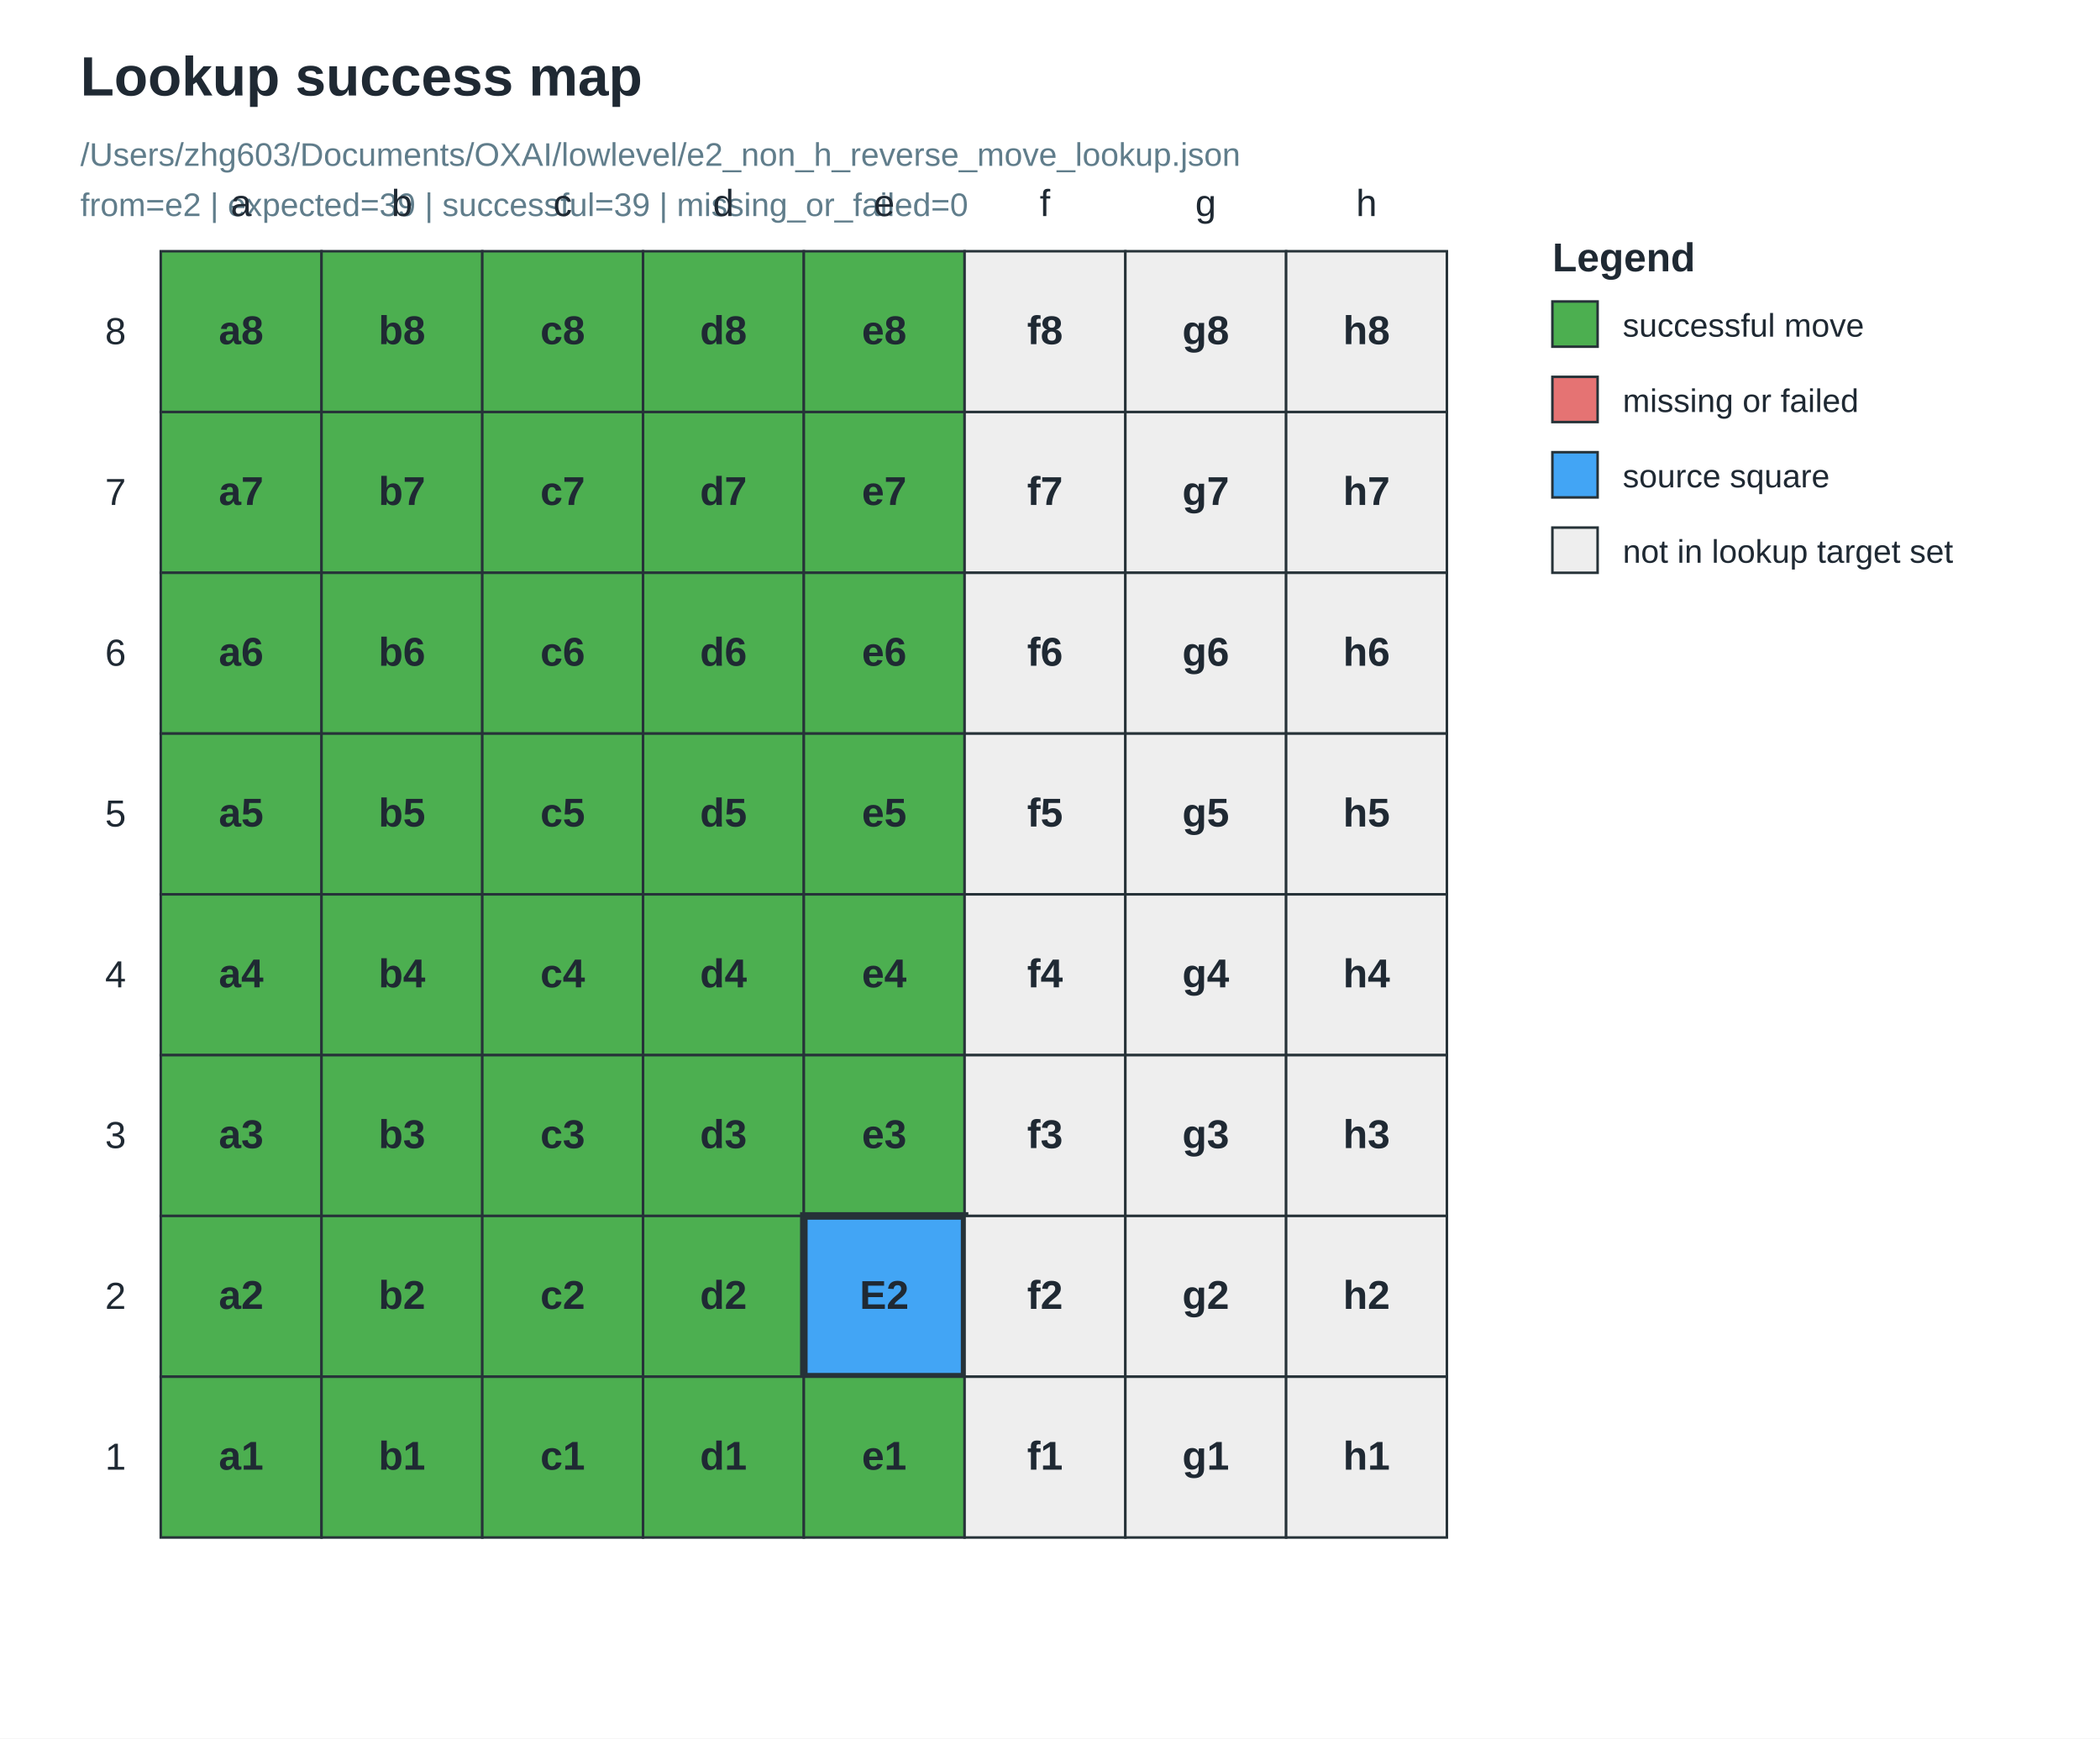
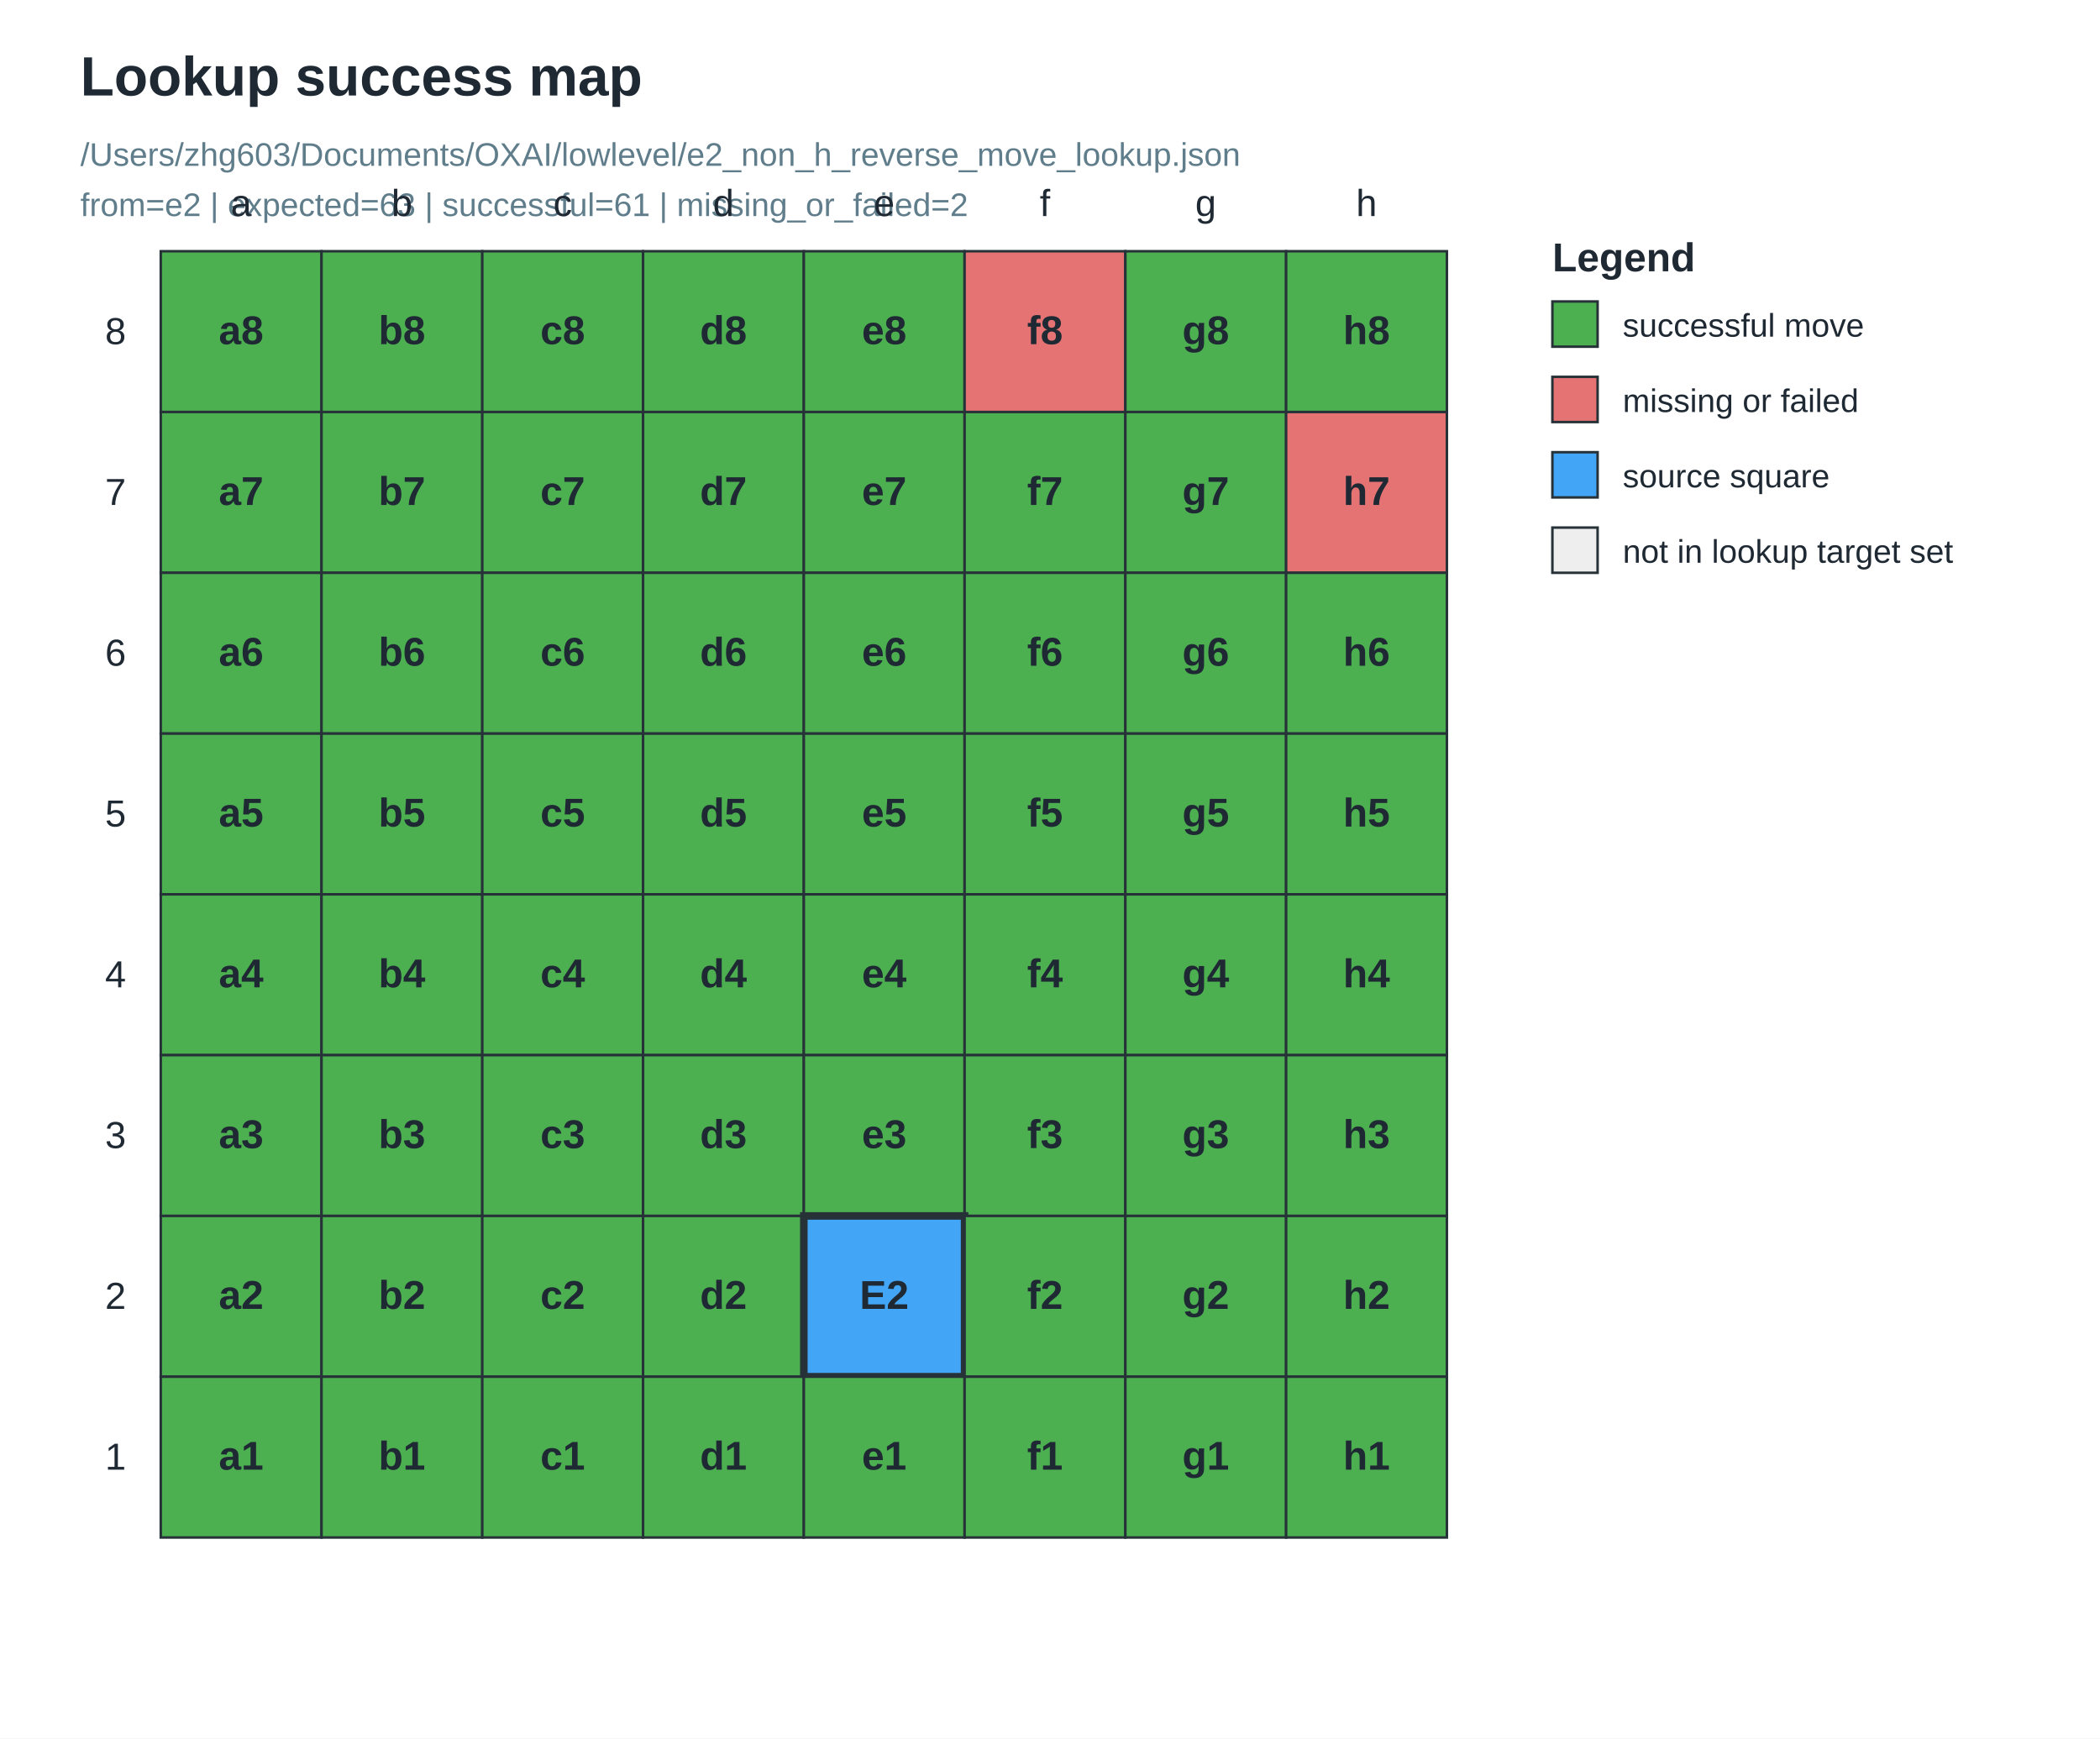
<svg xmlns="http://www.w3.org/2000/svg" width="836" height="692" viewBox="0 0 836 692">
  <rect width="100%" height="100%" fill="white" />
  <text x="32" y="38" font-family="Arial, sans-serif" font-size="22" font-weight="700" fill="#1f2933">Lookup success map</text>
  <text x="32" y="66" font-family="Arial, sans-serif" font-size="13" fill="#607d8b">/Users/zhg603/Documents/OXAI/lowlevel/e2_non_h_reverse_move_lookup.json</text>
-   <text x="32" y="86" font-family="Arial, sans-serif" font-size="13" fill="#607d8b">from=e2 | expected=39 | successful=39 | missing_or_failed=0</text>
+   <text x="32" y="86" font-family="Arial, sans-serif" font-size="13" fill="#607d8b">from=e2 | expected=63 | successful=61 | missing_or_failed=2</text>
  <text x="96.0" y="86" text-anchor="middle" font-family="Arial, sans-serif" font-size="15" fill="#1f2933">a</text>
  <text x="160.0" y="86" text-anchor="middle" font-family="Arial, sans-serif" font-size="15" fill="#1f2933">b</text>
  <text x="224.0" y="86" text-anchor="middle" font-family="Arial, sans-serif" font-size="15" fill="#1f2933">c</text>
  <text x="288.0" y="86" text-anchor="middle" font-family="Arial, sans-serif" font-size="15" fill="#1f2933">d</text>
  <text x="352.0" y="86" text-anchor="middle" font-family="Arial, sans-serif" font-size="15" fill="#1f2933">e</text>
  <text x="416.0" y="86" text-anchor="middle" font-family="Arial, sans-serif" font-size="15" fill="#1f2933">f</text>
  <text x="480.0" y="86" text-anchor="middle" font-family="Arial, sans-serif" font-size="15" fill="#1f2933">g</text>
  <text x="544.0" y="86" text-anchor="middle" font-family="Arial, sans-serif" font-size="15" fill="#1f2933">h</text>
  <text x="46" y="137.0" text-anchor="middle" font-family="Arial, sans-serif" font-size="15" fill="#1f2933">8</text>
  <text x="46" y="201.0" text-anchor="middle" font-family="Arial, sans-serif" font-size="15" fill="#1f2933">7</text>
  <text x="46" y="265.0" text-anchor="middle" font-family="Arial, sans-serif" font-size="15" fill="#1f2933">6</text>
  <text x="46" y="329.0" text-anchor="middle" font-family="Arial, sans-serif" font-size="15" fill="#1f2933">5</text>
  <text x="46" y="393.0" text-anchor="middle" font-family="Arial, sans-serif" font-size="15" fill="#1f2933">4</text>
  <text x="46" y="457.0" text-anchor="middle" font-family="Arial, sans-serif" font-size="15" fill="#1f2933">3</text>
  <text x="46" y="521.0" text-anchor="middle" font-family="Arial, sans-serif" font-size="15" fill="#1f2933">2</text>
  <text x="46" y="585.0" text-anchor="middle" font-family="Arial, sans-serif" font-size="15" fill="#1f2933">1</text>
  <rect x="64" y="100" width="64" height="64" fill="#4caf50" stroke="#263238" stroke-width="1">
</rect>
  <text x="96.0" y="137.0" text-anchor="middle" font-family="Arial, sans-serif" font-size="16" font-weight="700" fill="#1f2933">a8</text>
  <rect x="128" y="100" width="64" height="64" fill="#4caf50" stroke="#263238" stroke-width="1">
</rect>
  <text x="160.0" y="137.0" text-anchor="middle" font-family="Arial, sans-serif" font-size="16" font-weight="700" fill="#1f2933">b8</text>
  <rect x="192" y="100" width="64" height="64" fill="#4caf50" stroke="#263238" stroke-width="1">
</rect>
  <text x="224.0" y="137.0" text-anchor="middle" font-family="Arial, sans-serif" font-size="16" font-weight="700" fill="#1f2933">c8</text>
  <rect x="256" y="100" width="64" height="64" fill="#4caf50" stroke="#263238" stroke-width="1">
</rect>
  <text x="288.0" y="137.0" text-anchor="middle" font-family="Arial, sans-serif" font-size="16" font-weight="700" fill="#1f2933">d8</text>
  <rect x="320" y="100" width="64" height="64" fill="#4caf50" stroke="#263238" stroke-width="1">
</rect>
  <text x="352.0" y="137.0" text-anchor="middle" font-family="Arial, sans-serif" font-size="16" font-weight="700" fill="#1f2933">e8</text>
-   <rect x="384" y="100" width="64" height="64" fill="#eeeeee" stroke="#263238" stroke-width="1">
+   <rect x="384" y="100" width="64" height="64" fill="#e57373" stroke="#263238" stroke-width="1">
</rect>
  <text x="416.0" y="137.0" text-anchor="middle" font-family="Arial, sans-serif" font-size="16" font-weight="700" fill="#1f2933">f8</text>
-   <rect x="448" y="100" width="64" height="64" fill="#eeeeee" stroke="#263238" stroke-width="1">
+   <rect x="448" y="100" width="64" height="64" fill="#4caf50" stroke="#263238" stroke-width="1">
</rect>
  <text x="480.0" y="137.0" text-anchor="middle" font-family="Arial, sans-serif" font-size="16" font-weight="700" fill="#1f2933">g8</text>
-   <rect x="512" y="100" width="64" height="64" fill="#eeeeee" stroke="#263238" stroke-width="1">
+   <rect x="512" y="100" width="64" height="64" fill="#4caf50" stroke="#263238" stroke-width="1">
</rect>
  <text x="544.0" y="137.0" text-anchor="middle" font-family="Arial, sans-serif" font-size="16" font-weight="700" fill="#1f2933">h8</text>
  <rect x="64" y="164" width="64" height="64" fill="#4caf50" stroke="#263238" stroke-width="1">
</rect>
  <text x="96.0" y="201.0" text-anchor="middle" font-family="Arial, sans-serif" font-size="16" font-weight="700" fill="#1f2933">a7</text>
  <rect x="128" y="164" width="64" height="64" fill="#4caf50" stroke="#263238" stroke-width="1">
</rect>
  <text x="160.0" y="201.0" text-anchor="middle" font-family="Arial, sans-serif" font-size="16" font-weight="700" fill="#1f2933">b7</text>
  <rect x="192" y="164" width="64" height="64" fill="#4caf50" stroke="#263238" stroke-width="1">
</rect>
  <text x="224.0" y="201.0" text-anchor="middle" font-family="Arial, sans-serif" font-size="16" font-weight="700" fill="#1f2933">c7</text>
  <rect x="256" y="164" width="64" height="64" fill="#4caf50" stroke="#263238" stroke-width="1">
</rect>
  <text x="288.0" y="201.0" text-anchor="middle" font-family="Arial, sans-serif" font-size="16" font-weight="700" fill="#1f2933">d7</text>
  <rect x="320" y="164" width="64" height="64" fill="#4caf50" stroke="#263238" stroke-width="1">
</rect>
  <text x="352.0" y="201.0" text-anchor="middle" font-family="Arial, sans-serif" font-size="16" font-weight="700" fill="#1f2933">e7</text>
-   <rect x="384" y="164" width="64" height="64" fill="#eeeeee" stroke="#263238" stroke-width="1">
+   <rect x="384" y="164" width="64" height="64" fill="#4caf50" stroke="#263238" stroke-width="1">
</rect>
  <text x="416.0" y="201.0" text-anchor="middle" font-family="Arial, sans-serif" font-size="16" font-weight="700" fill="#1f2933">f7</text>
-   <rect x="448" y="164" width="64" height="64" fill="#eeeeee" stroke="#263238" stroke-width="1">
+   <rect x="448" y="164" width="64" height="64" fill="#4caf50" stroke="#263238" stroke-width="1">
</rect>
  <text x="480.0" y="201.0" text-anchor="middle" font-family="Arial, sans-serif" font-size="16" font-weight="700" fill="#1f2933">g7</text>
-   <rect x="512" y="164" width="64" height="64" fill="#eeeeee" stroke="#263238" stroke-width="1">
+   <rect x="512" y="164" width="64" height="64" fill="#e57373" stroke="#263238" stroke-width="1">
</rect>
  <text x="544.0" y="201.0" text-anchor="middle" font-family="Arial, sans-serif" font-size="16" font-weight="700" fill="#1f2933">h7</text>
  <rect x="64" y="228" width="64" height="64" fill="#4caf50" stroke="#263238" stroke-width="1">
</rect>
  <text x="96.0" y="265.0" text-anchor="middle" font-family="Arial, sans-serif" font-size="16" font-weight="700" fill="#1f2933">a6</text>
  <rect x="128" y="228" width="64" height="64" fill="#4caf50" stroke="#263238" stroke-width="1">
</rect>
  <text x="160.0" y="265.0" text-anchor="middle" font-family="Arial, sans-serif" font-size="16" font-weight="700" fill="#1f2933">b6</text>
  <rect x="192" y="228" width="64" height="64" fill="#4caf50" stroke="#263238" stroke-width="1">
</rect>
  <text x="224.0" y="265.0" text-anchor="middle" font-family="Arial, sans-serif" font-size="16" font-weight="700" fill="#1f2933">c6</text>
  <rect x="256" y="228" width="64" height="64" fill="#4caf50" stroke="#263238" stroke-width="1">
</rect>
  <text x="288.0" y="265.0" text-anchor="middle" font-family="Arial, sans-serif" font-size="16" font-weight="700" fill="#1f2933">d6</text>
  <rect x="320" y="228" width="64" height="64" fill="#4caf50" stroke="#263238" stroke-width="1">
</rect>
  <text x="352.0" y="265.0" text-anchor="middle" font-family="Arial, sans-serif" font-size="16" font-weight="700" fill="#1f2933">e6</text>
-   <rect x="384" y="228" width="64" height="64" fill="#eeeeee" stroke="#263238" stroke-width="1">
+   <rect x="384" y="228" width="64" height="64" fill="#4caf50" stroke="#263238" stroke-width="1">
</rect>
  <text x="416.0" y="265.0" text-anchor="middle" font-family="Arial, sans-serif" font-size="16" font-weight="700" fill="#1f2933">f6</text>
-   <rect x="448" y="228" width="64" height="64" fill="#eeeeee" stroke="#263238" stroke-width="1">
+   <rect x="448" y="228" width="64" height="64" fill="#4caf50" stroke="#263238" stroke-width="1">
</rect>
  <text x="480.0" y="265.0" text-anchor="middle" font-family="Arial, sans-serif" font-size="16" font-weight="700" fill="#1f2933">g6</text>
-   <rect x="512" y="228" width="64" height="64" fill="#eeeeee" stroke="#263238" stroke-width="1">
+   <rect x="512" y="228" width="64" height="64" fill="#4caf50" stroke="#263238" stroke-width="1">
</rect>
  <text x="544.0" y="265.0" text-anchor="middle" font-family="Arial, sans-serif" font-size="16" font-weight="700" fill="#1f2933">h6</text>
  <rect x="64" y="292" width="64" height="64" fill="#4caf50" stroke="#263238" stroke-width="1">
</rect>
  <text x="96.0" y="329.0" text-anchor="middle" font-family="Arial, sans-serif" font-size="16" font-weight="700" fill="#1f2933">a5</text>
  <rect x="128" y="292" width="64" height="64" fill="#4caf50" stroke="#263238" stroke-width="1">
</rect>
  <text x="160.0" y="329.0" text-anchor="middle" font-family="Arial, sans-serif" font-size="16" font-weight="700" fill="#1f2933">b5</text>
  <rect x="192" y="292" width="64" height="64" fill="#4caf50" stroke="#263238" stroke-width="1">
</rect>
  <text x="224.0" y="329.0" text-anchor="middle" font-family="Arial, sans-serif" font-size="16" font-weight="700" fill="#1f2933">c5</text>
  <rect x="256" y="292" width="64" height="64" fill="#4caf50" stroke="#263238" stroke-width="1">
</rect>
  <text x="288.0" y="329.0" text-anchor="middle" font-family="Arial, sans-serif" font-size="16" font-weight="700" fill="#1f2933">d5</text>
  <rect x="320" y="292" width="64" height="64" fill="#4caf50" stroke="#263238" stroke-width="1">
</rect>
  <text x="352.0" y="329.0" text-anchor="middle" font-family="Arial, sans-serif" font-size="16" font-weight="700" fill="#1f2933">e5</text>
-   <rect x="384" y="292" width="64" height="64" fill="#eeeeee" stroke="#263238" stroke-width="1">
+   <rect x="384" y="292" width="64" height="64" fill="#4caf50" stroke="#263238" stroke-width="1">
</rect>
  <text x="416.0" y="329.0" text-anchor="middle" font-family="Arial, sans-serif" font-size="16" font-weight="700" fill="#1f2933">f5</text>
-   <rect x="448" y="292" width="64" height="64" fill="#eeeeee" stroke="#263238" stroke-width="1">
+   <rect x="448" y="292" width="64" height="64" fill="#4caf50" stroke="#263238" stroke-width="1">
</rect>
  <text x="480.0" y="329.0" text-anchor="middle" font-family="Arial, sans-serif" font-size="16" font-weight="700" fill="#1f2933">g5</text>
-   <rect x="512" y="292" width="64" height="64" fill="#eeeeee" stroke="#263238" stroke-width="1">
+   <rect x="512" y="292" width="64" height="64" fill="#4caf50" stroke="#263238" stroke-width="1">
</rect>
  <text x="544.0" y="329.0" text-anchor="middle" font-family="Arial, sans-serif" font-size="16" font-weight="700" fill="#1f2933">h5</text>
  <rect x="64" y="356" width="64" height="64" fill="#4caf50" stroke="#263238" stroke-width="1">
</rect>
  <text x="96.0" y="393.0" text-anchor="middle" font-family="Arial, sans-serif" font-size="16" font-weight="700" fill="#1f2933">a4</text>
  <rect x="128" y="356" width="64" height="64" fill="#4caf50" stroke="#263238" stroke-width="1">
</rect>
  <text x="160.0" y="393.0" text-anchor="middle" font-family="Arial, sans-serif" font-size="16" font-weight="700" fill="#1f2933">b4</text>
  <rect x="192" y="356" width="64" height="64" fill="#4caf50" stroke="#263238" stroke-width="1">
</rect>
  <text x="224.0" y="393.0" text-anchor="middle" font-family="Arial, sans-serif" font-size="16" font-weight="700" fill="#1f2933">c4</text>
  <rect x="256" y="356" width="64" height="64" fill="#4caf50" stroke="#263238" stroke-width="1">
</rect>
  <text x="288.0" y="393.0" text-anchor="middle" font-family="Arial, sans-serif" font-size="16" font-weight="700" fill="#1f2933">d4</text>
  <rect x="320" y="356" width="64" height="64" fill="#4caf50" stroke="#263238" stroke-width="1">
</rect>
  <text x="352.0" y="393.0" text-anchor="middle" font-family="Arial, sans-serif" font-size="16" font-weight="700" fill="#1f2933">e4</text>
-   <rect x="384" y="356" width="64" height="64" fill="#eeeeee" stroke="#263238" stroke-width="1">
+   <rect x="384" y="356" width="64" height="64" fill="#4caf50" stroke="#263238" stroke-width="1">
</rect>
  <text x="416.0" y="393.0" text-anchor="middle" font-family="Arial, sans-serif" font-size="16" font-weight="700" fill="#1f2933">f4</text>
-   <rect x="448" y="356" width="64" height="64" fill="#eeeeee" stroke="#263238" stroke-width="1">
+   <rect x="448" y="356" width="64" height="64" fill="#4caf50" stroke="#263238" stroke-width="1">
</rect>
  <text x="480.0" y="393.0" text-anchor="middle" font-family="Arial, sans-serif" font-size="16" font-weight="700" fill="#1f2933">g4</text>
-   <rect x="512" y="356" width="64" height="64" fill="#eeeeee" stroke="#263238" stroke-width="1">
+   <rect x="512" y="356" width="64" height="64" fill="#4caf50" stroke="#263238" stroke-width="1">
</rect>
  <text x="544.0" y="393.0" text-anchor="middle" font-family="Arial, sans-serif" font-size="16" font-weight="700" fill="#1f2933">h4</text>
  <rect x="64" y="420" width="64" height="64" fill="#4caf50" stroke="#263238" stroke-width="1">
</rect>
  <text x="96.0" y="457.0" text-anchor="middle" font-family="Arial, sans-serif" font-size="16" font-weight="700" fill="#1f2933">a3</text>
  <rect x="128" y="420" width="64" height="64" fill="#4caf50" stroke="#263238" stroke-width="1">
</rect>
  <text x="160.0" y="457.0" text-anchor="middle" font-family="Arial, sans-serif" font-size="16" font-weight="700" fill="#1f2933">b3</text>
  <rect x="192" y="420" width="64" height="64" fill="#4caf50" stroke="#263238" stroke-width="1">
</rect>
  <text x="224.0" y="457.0" text-anchor="middle" font-family="Arial, sans-serif" font-size="16" font-weight="700" fill="#1f2933">c3</text>
  <rect x="256" y="420" width="64" height="64" fill="#4caf50" stroke="#263238" stroke-width="1">
</rect>
  <text x="288.0" y="457.0" text-anchor="middle" font-family="Arial, sans-serif" font-size="16" font-weight="700" fill="#1f2933">d3</text>
  <rect x="320" y="420" width="64" height="64" fill="#4caf50" stroke="#263238" stroke-width="1">
</rect>
  <text x="352.0" y="457.0" text-anchor="middle" font-family="Arial, sans-serif" font-size="16" font-weight="700" fill="#1f2933">e3</text>
-   <rect x="384" y="420" width="64" height="64" fill="#eeeeee" stroke="#263238" stroke-width="1">
+   <rect x="384" y="420" width="64" height="64" fill="#4caf50" stroke="#263238" stroke-width="1">
</rect>
  <text x="416.0" y="457.0" text-anchor="middle" font-family="Arial, sans-serif" font-size="16" font-weight="700" fill="#1f2933">f3</text>
-   <rect x="448" y="420" width="64" height="64" fill="#eeeeee" stroke="#263238" stroke-width="1">
+   <rect x="448" y="420" width="64" height="64" fill="#4caf50" stroke="#263238" stroke-width="1">
</rect>
  <text x="480.0" y="457.0" text-anchor="middle" font-family="Arial, sans-serif" font-size="16" font-weight="700" fill="#1f2933">g3</text>
-   <rect x="512" y="420" width="64" height="64" fill="#eeeeee" stroke="#263238" stroke-width="1">
+   <rect x="512" y="420" width="64" height="64" fill="#4caf50" stroke="#263238" stroke-width="1">
</rect>
  <text x="544.0" y="457.0" text-anchor="middle" font-family="Arial, sans-serif" font-size="16" font-weight="700" fill="#1f2933">h3</text>
  <rect x="64" y="484" width="64" height="64" fill="#4caf50" stroke="#263238" stroke-width="1">
</rect>
  <text x="96.0" y="521.0" text-anchor="middle" font-family="Arial, sans-serif" font-size="16" font-weight="700" fill="#1f2933">a2</text>
  <rect x="128" y="484" width="64" height="64" fill="#4caf50" stroke="#263238" stroke-width="1">
</rect>
  <text x="160.0" y="521.0" text-anchor="middle" font-family="Arial, sans-serif" font-size="16" font-weight="700" fill="#1f2933">b2</text>
  <rect x="192" y="484" width="64" height="64" fill="#4caf50" stroke="#263238" stroke-width="1">
</rect>
  <text x="224.0" y="521.0" text-anchor="middle" font-family="Arial, sans-serif" font-size="16" font-weight="700" fill="#1f2933">c2</text>
  <rect x="256" y="484" width="64" height="64" fill="#4caf50" stroke="#263238" stroke-width="1">
</rect>
  <text x="288.0" y="521.0" text-anchor="middle" font-family="Arial, sans-serif" font-size="16" font-weight="700" fill="#1f2933">d2</text>
  <rect x="320" y="484" width="64" height="64" fill="#42a5f5" stroke="#263238" stroke-width="3">
</rect>
  <text x="352.0" y="521.0" text-anchor="middle" font-family="Arial, sans-serif" font-size="16" font-weight="700" fill="#1f2933">E2</text>
-   <rect x="384" y="484" width="64" height="64" fill="#eeeeee" stroke="#263238" stroke-width="1">
+   <rect x="384" y="484" width="64" height="64" fill="#4caf50" stroke="#263238" stroke-width="1">
</rect>
  <text x="416.0" y="521.0" text-anchor="middle" font-family="Arial, sans-serif" font-size="16" font-weight="700" fill="#1f2933">f2</text>
-   <rect x="448" y="484" width="64" height="64" fill="#eeeeee" stroke="#263238" stroke-width="1">
+   <rect x="448" y="484" width="64" height="64" fill="#4caf50" stroke="#263238" stroke-width="1">
</rect>
  <text x="480.0" y="521.0" text-anchor="middle" font-family="Arial, sans-serif" font-size="16" font-weight="700" fill="#1f2933">g2</text>
-   <rect x="512" y="484" width="64" height="64" fill="#eeeeee" stroke="#263238" stroke-width="1">
+   <rect x="512" y="484" width="64" height="64" fill="#4caf50" stroke="#263238" stroke-width="1">
</rect>
  <text x="544.0" y="521.0" text-anchor="middle" font-family="Arial, sans-serif" font-size="16" font-weight="700" fill="#1f2933">h2</text>
  <rect x="64" y="548" width="64" height="64" fill="#4caf50" stroke="#263238" stroke-width="1">
</rect>
  <text x="96.0" y="585.0" text-anchor="middle" font-family="Arial, sans-serif" font-size="16" font-weight="700" fill="#1f2933">a1</text>
  <rect x="128" y="548" width="64" height="64" fill="#4caf50" stroke="#263238" stroke-width="1">
</rect>
  <text x="160.0" y="585.0" text-anchor="middle" font-family="Arial, sans-serif" font-size="16" font-weight="700" fill="#1f2933">b1</text>
  <rect x="192" y="548" width="64" height="64" fill="#4caf50" stroke="#263238" stroke-width="1">
</rect>
  <text x="224.0" y="585.0" text-anchor="middle" font-family="Arial, sans-serif" font-size="16" font-weight="700" fill="#1f2933">c1</text>
  <rect x="256" y="548" width="64" height="64" fill="#4caf50" stroke="#263238" stroke-width="1">
</rect>
  <text x="288.0" y="585.0" text-anchor="middle" font-family="Arial, sans-serif" font-size="16" font-weight="700" fill="#1f2933">d1</text>
  <rect x="320" y="548" width="64" height="64" fill="#4caf50" stroke="#263238" stroke-width="1">
</rect>
  <text x="352.0" y="585.0" text-anchor="middle" font-family="Arial, sans-serif" font-size="16" font-weight="700" fill="#1f2933">e1</text>
-   <rect x="384" y="548" width="64" height="64" fill="#eeeeee" stroke="#263238" stroke-width="1">
+   <rect x="384" y="548" width="64" height="64" fill="#4caf50" stroke="#263238" stroke-width="1">
</rect>
  <text x="416.0" y="585.0" text-anchor="middle" font-family="Arial, sans-serif" font-size="16" font-weight="700" fill="#1f2933">f1</text>
-   <rect x="448" y="548" width="64" height="64" fill="#eeeeee" stroke="#263238" stroke-width="1">
+   <rect x="448" y="548" width="64" height="64" fill="#4caf50" stroke="#263238" stroke-width="1">
</rect>
  <text x="480.0" y="585.0" text-anchor="middle" font-family="Arial, sans-serif" font-size="16" font-weight="700" fill="#1f2933">g1</text>
-   <rect x="512" y="548" width="64" height="64" fill="#eeeeee" stroke="#263238" stroke-width="1">
+   <rect x="512" y="548" width="64" height="64" fill="#4caf50" stroke="#263238" stroke-width="1">
</rect>
  <text x="544.0" y="585.0" text-anchor="middle" font-family="Arial, sans-serif" font-size="16" font-weight="700" fill="#1f2933">h1</text>
  <text x="618" y="108" font-family="Arial, sans-serif" font-size="16" font-weight="700" fill="#1f2933">Legend</text>
  <rect x="618" y="120" width="18" height="18" fill="#4caf50" stroke="#263238" stroke-width="1" />
  <text x="646" y="134" font-family="Arial, sans-serif" font-size="13" fill="#1f2933">successful move</text>
  <rect x="618" y="150" width="18" height="18" fill="#e57373" stroke="#263238" stroke-width="1" />
  <text x="646" y="164" font-family="Arial, sans-serif" font-size="13" fill="#1f2933">missing or failed</text>
  <rect x="618" y="180" width="18" height="18" fill="#42a5f5" stroke="#263238" stroke-width="1" />
  <text x="646" y="194" font-family="Arial, sans-serif" font-size="13" fill="#1f2933">source square</text>
  <rect x="618" y="210" width="18" height="18" fill="#eeeeee" stroke="#263238" stroke-width="1" />
  <text x="646" y="224" font-family="Arial, sans-serif" font-size="13" fill="#1f2933">not in lookup target set</text>
</svg>
